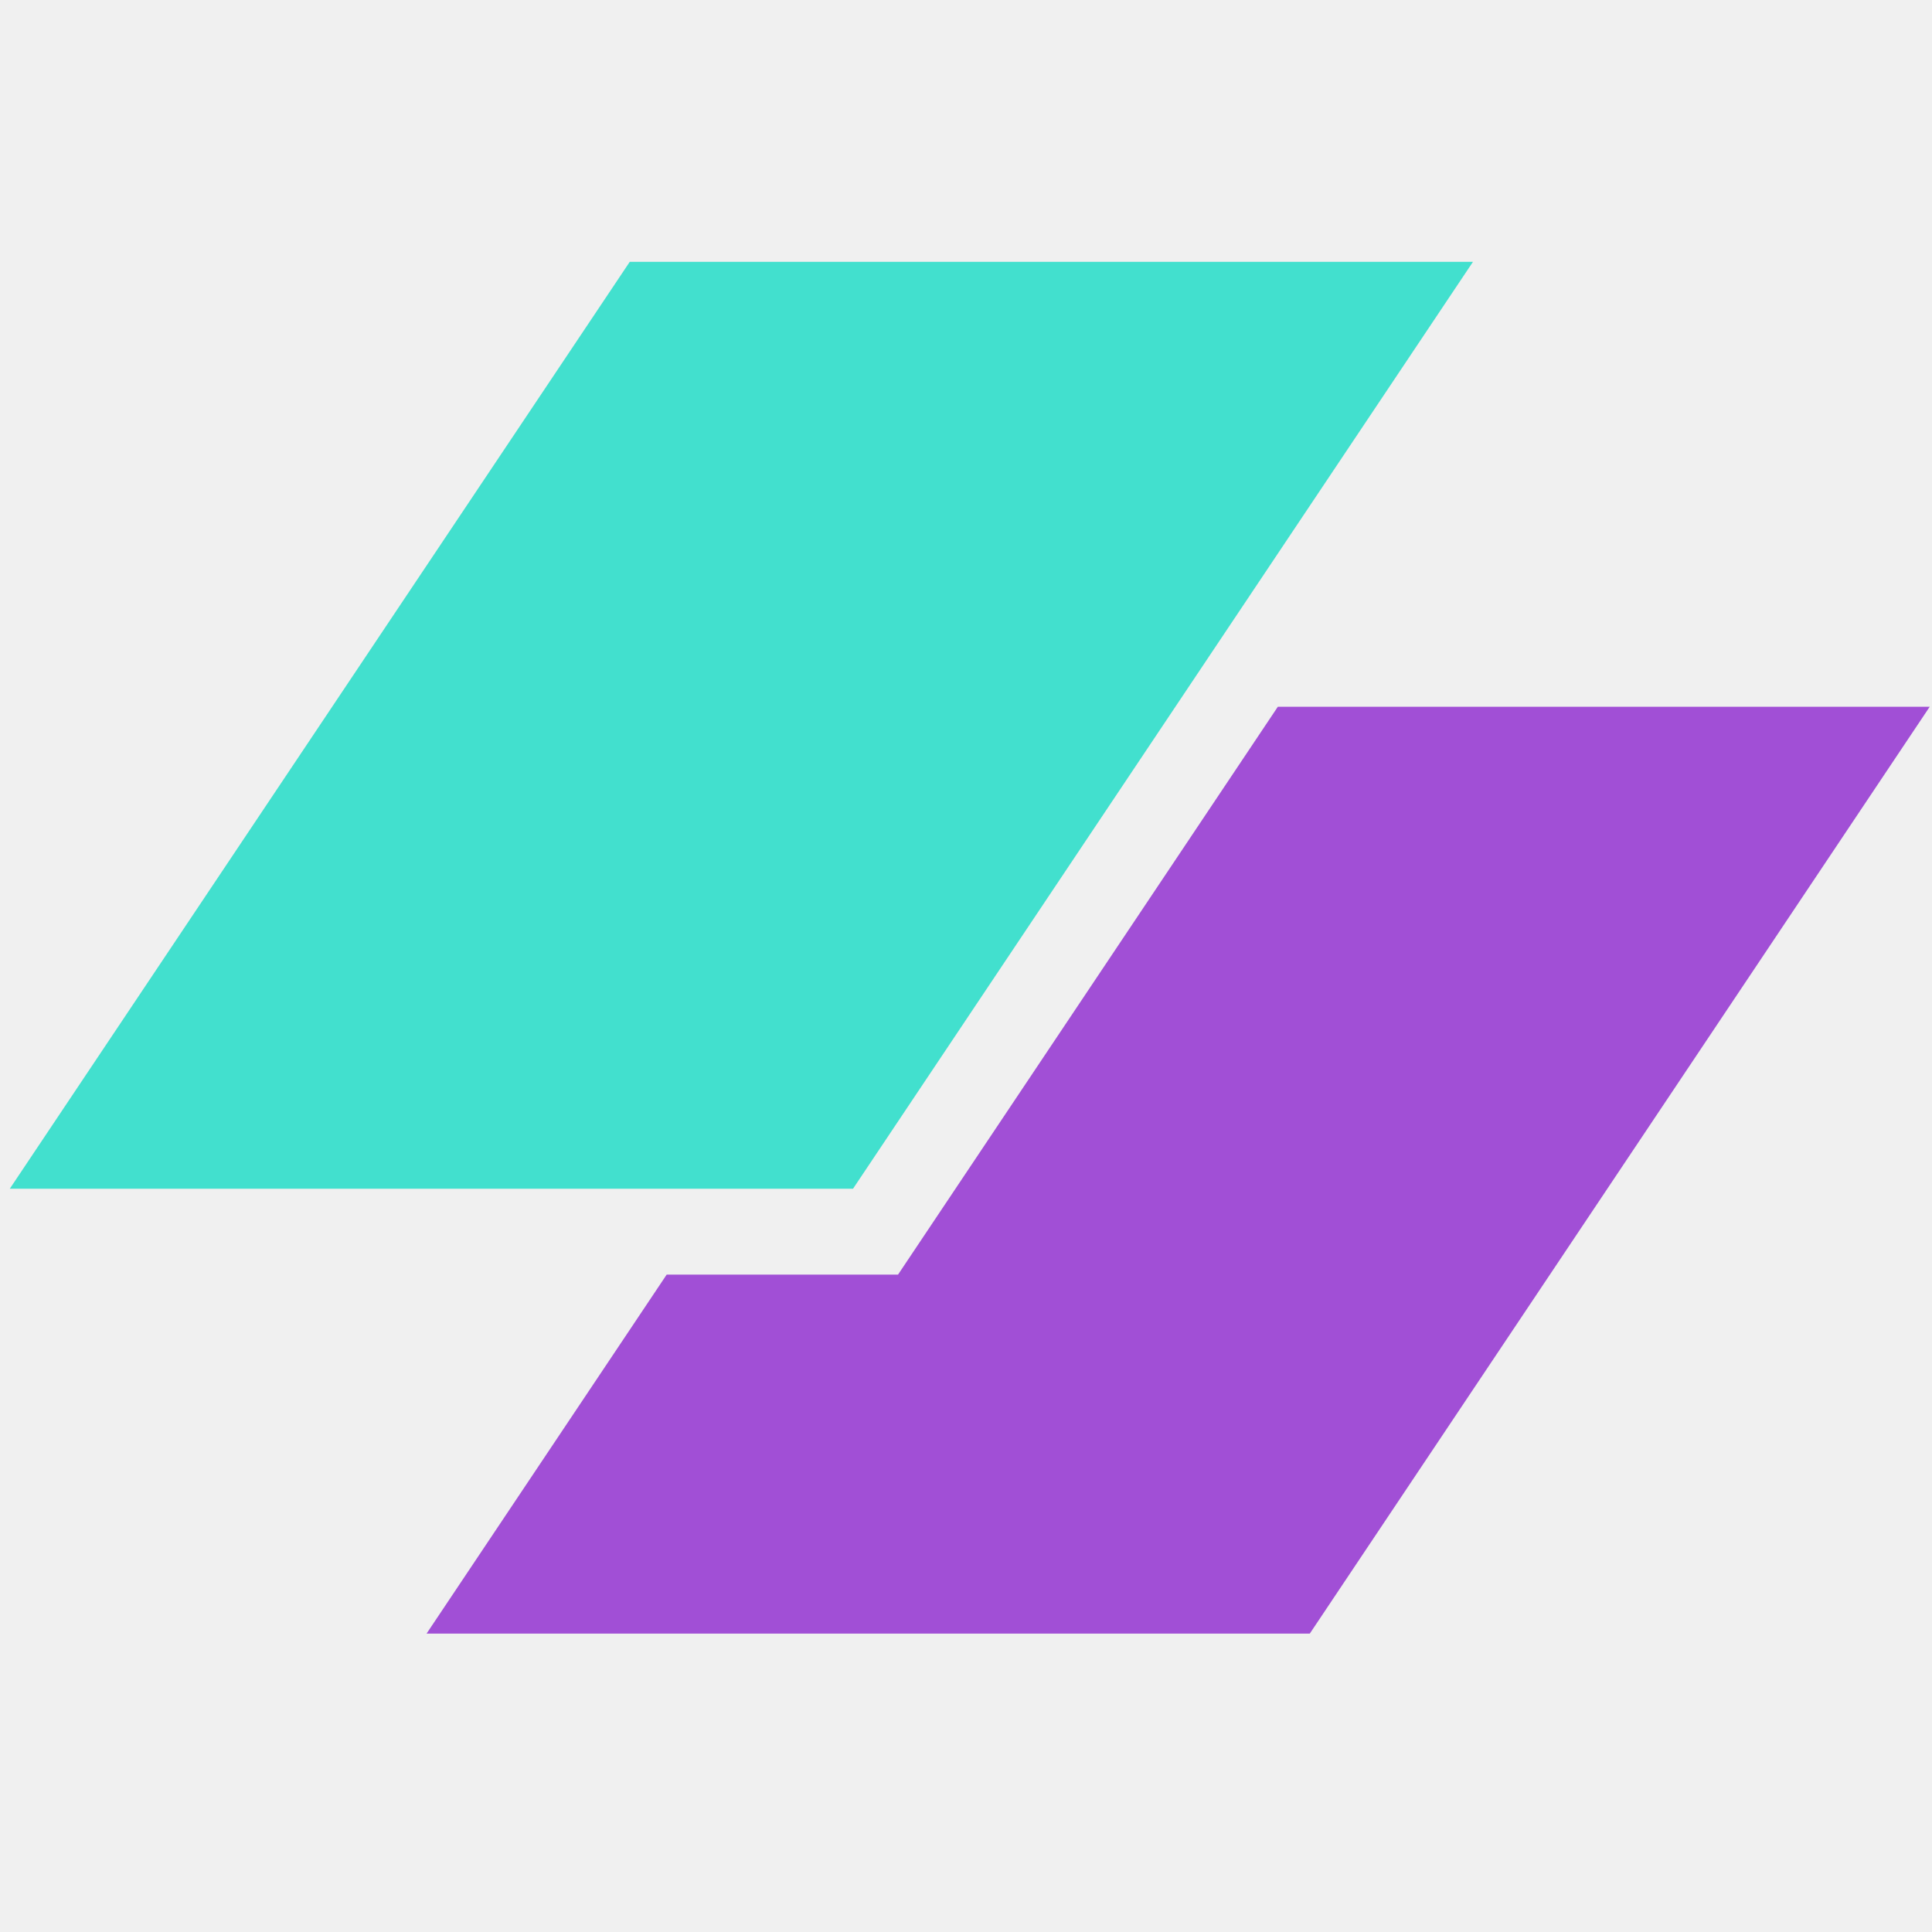
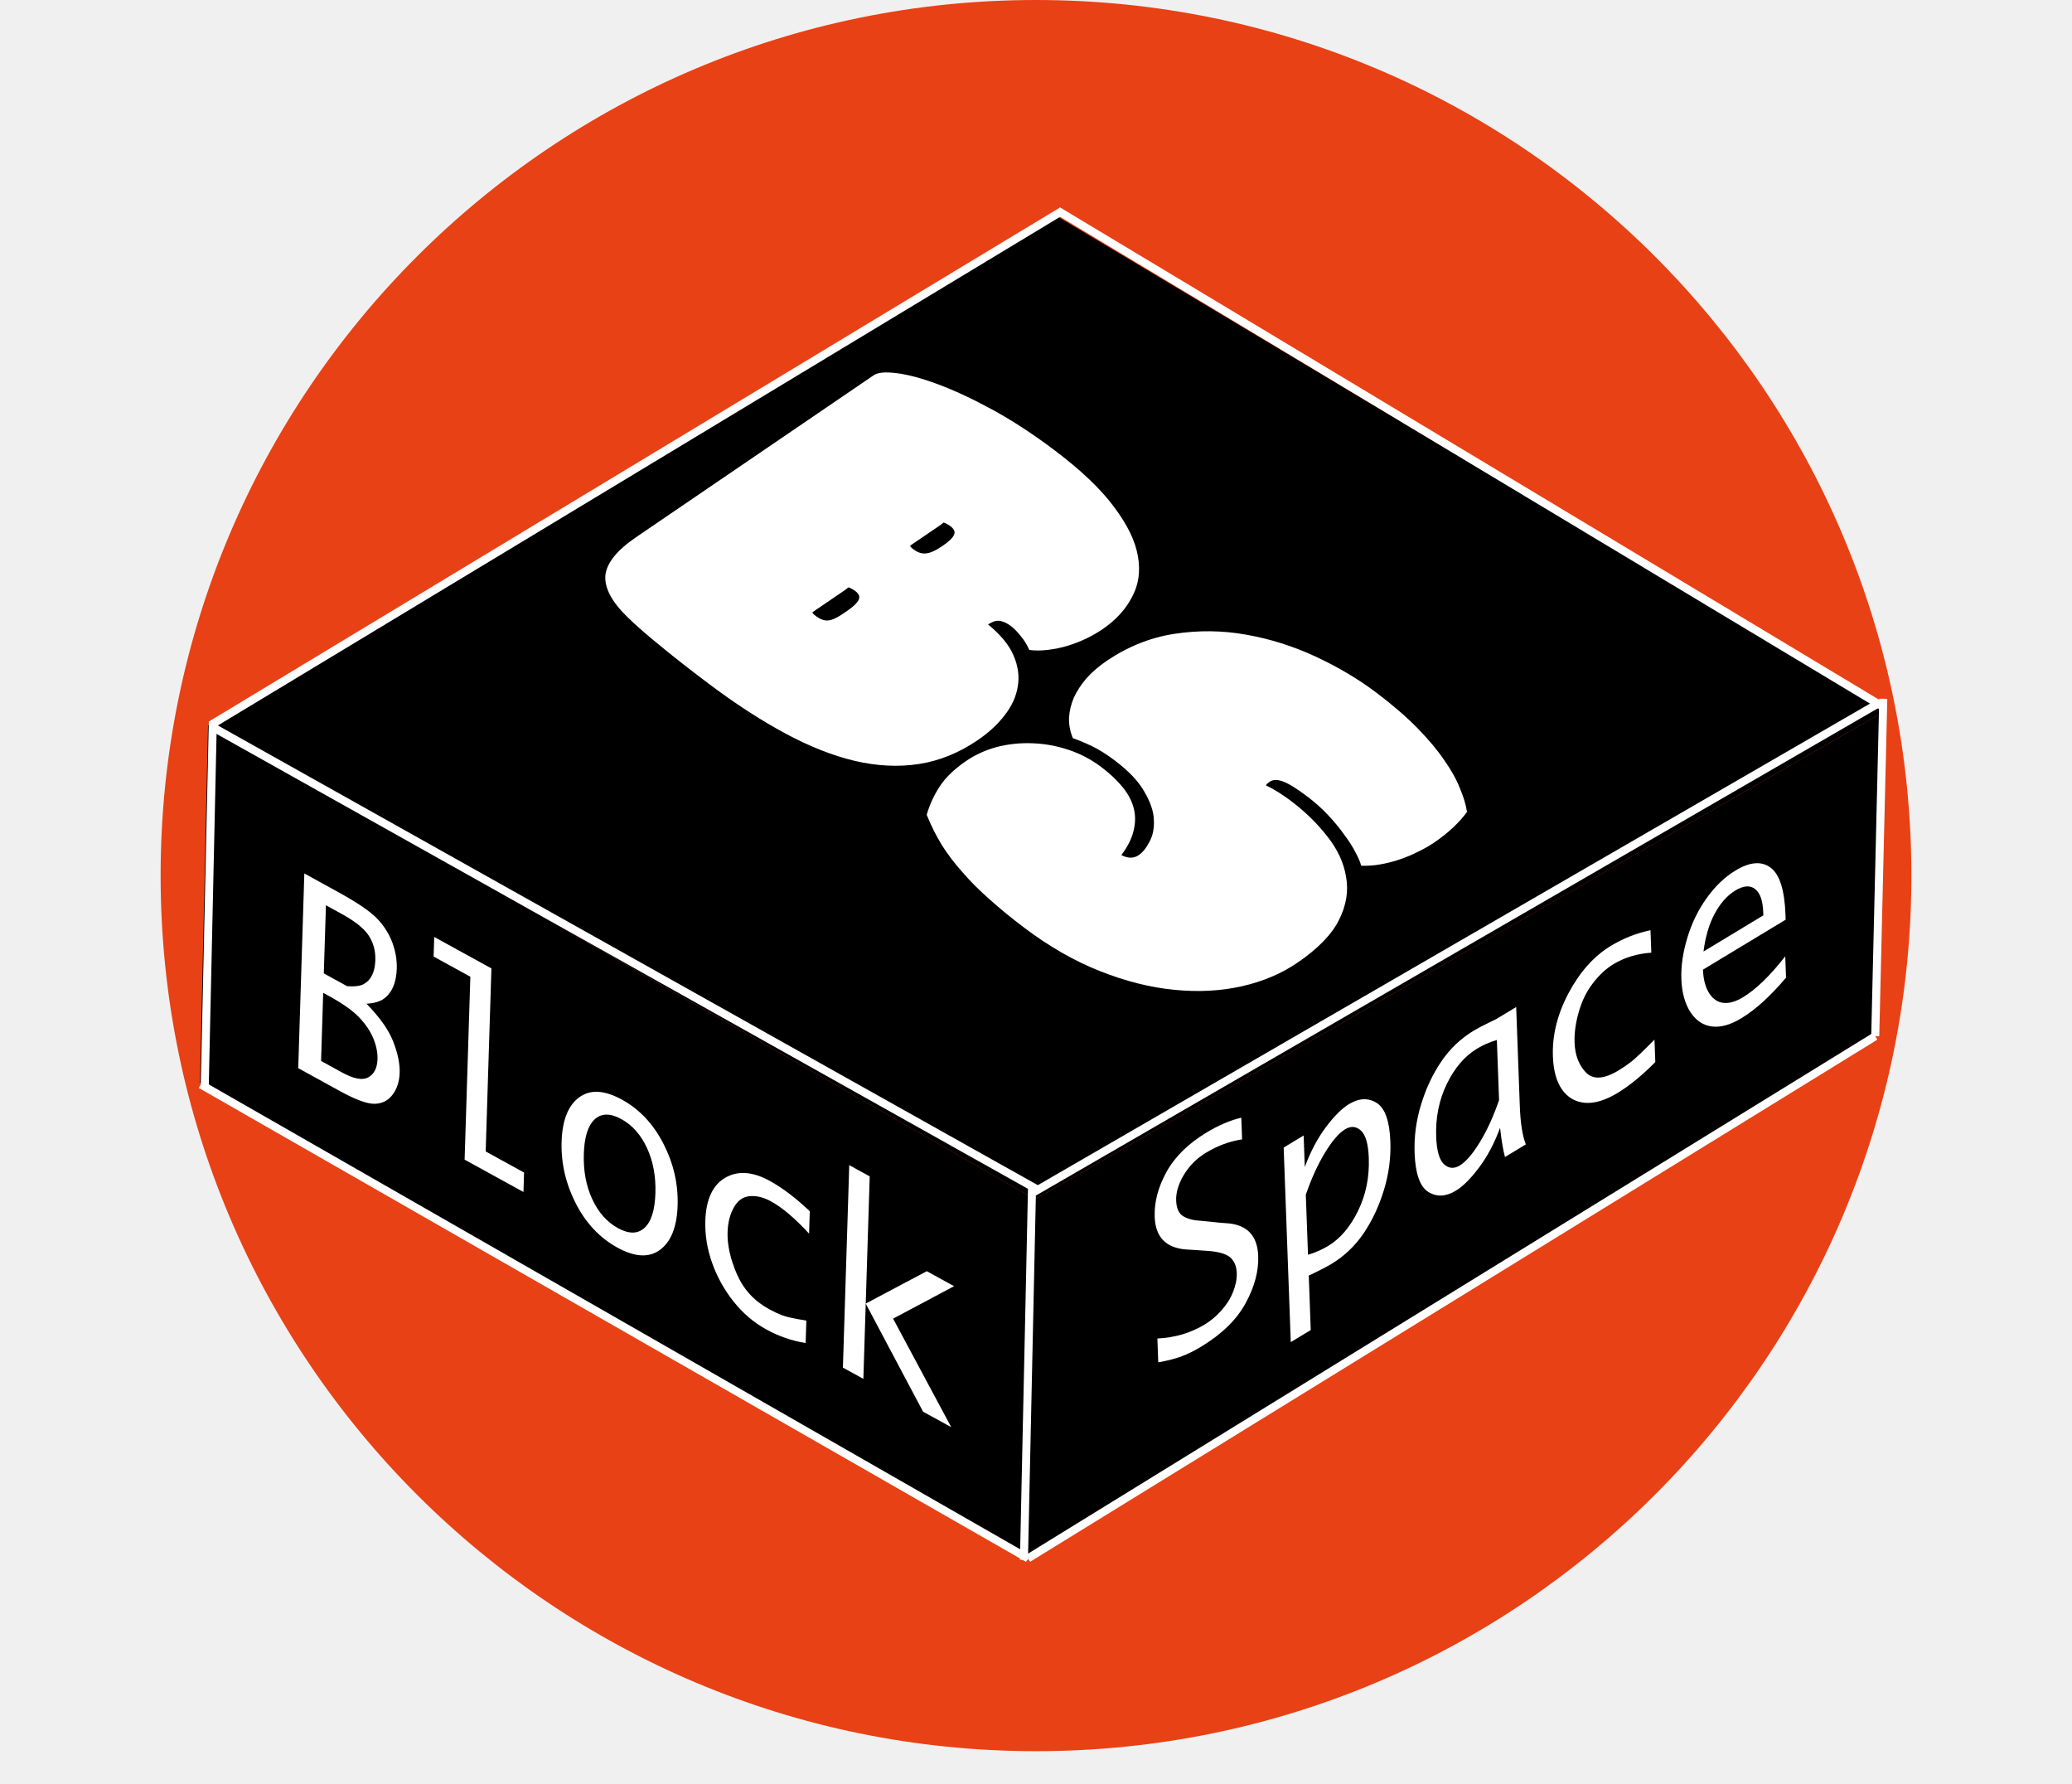
- <svg xmlns="http://www.w3.org/2000/svg" width="512" height="512" viewBox="0 0 512 512" fill="none">
-   <mask id="mask0_907_31" style="mask-type:alpha" maskUnits="userSpaceOnUse" x="0" y="0" width="512" height="512">
-     <rect width="512" height="512" rx="80" fill="#161618" />
-   </mask>
-   <g mask="url(#mask0_907_31)">
-     <path d="M166.892 69.385H390.357L226.065 315.018H2.6L166.892 69.385Z" fill="#42E0CE" />
-     <path d="M176.677 337.783L113.043 432.923H347.108L511.4 187.29H338.645L237.988 337.783H176.677Z" fill="#A14FD6" />
-   </g>
+ <svg xmlns="http://www.w3.org/2000/svg" width="258" height="222" viewBox="0 0 258 222" fill="none">
+   <rect x="20" width="218" height="218" rx="109" fill="#E84115" />
+   <path d="M131.407 26.79L234.719 88.506L128.904 149.289L25.905 90.289L131.407 26.79Z" fill="black" />
+   <path d="M25.905 90.289L128.904 149.289L127.905 193.791L24.906 134.793L25.905 90.289Z" fill="black" />
+   <path d="M128.904 149.289L234.719 88.506L233.219 129.506L127.905 193.791L128.904 149.289Z" fill="black" />
+   <line x1="26.245" y1="90.388" x2="129.358" y2="148.185" stroke="white" />
+   <path d="M128.744 148.395L234 87.499" stroke="white" />
+   <path d="M234.5 88L131.742 26.252" stroke="white" />
+   <line x1="132.259" y1="26.252" x2="26.259" y2="90.252" stroke="#FDFDFD" />
+   <line x1="26.5" y1="89.835" x2="25.5" y2="135.011" stroke="white" />
+   <path d="M25 135L128 194" stroke="white" />
+   <line x1="233.5" y1="128.988" x2="234.5" y2="86.988" stroke="white" />
+   <path d="M233.5 129L128 194" stroke="white" />
+   <line x1="128.5" y1="148.011" x2="127.5" y2="194.187" stroke="white" />
+   <path d="M37.136 132.974L37.895 108.736L42.044 111.017C44.536 112.387 46.195 113.521 47.021 114.42C47.857 115.313 48.472 116.297 48.865 117.371C49.259 118.445 49.438 119.524 49.404 120.607C49.378 121.46 49.229 122.205 48.958 122.84C48.688 123.464 48.301 123.961 47.797 124.33C47.294 124.689 46.572 124.896 45.633 124.952C47.297 126.65 48.409 128.225 48.967 129.676C49.534 131.131 49.8 132.421 49.765 133.546C49.731 134.618 49.443 135.519 48.901 136.248C48.367 136.982 47.635 137.368 46.705 137.408C45.775 137.448 44.306 136.916 42.298 135.812L37.136 132.974ZM40.319 121.173L43.222 122.769C44.176 122.838 44.876 122.746 45.32 122.492C45.774 122.233 46.115 121.859 46.344 121.371C46.582 120.877 46.713 120.266 46.736 119.537C46.772 118.392 46.502 117.375 45.926 116.486C45.359 115.603 44.222 114.692 42.515 113.754L40.585 112.693L40.319 121.173ZM39.977 132.074L42.593 133.512C44.053 134.314 45.143 134.516 45.861 134.116C46.589 133.711 46.97 132.957 47.005 131.854C47.03 131.041 46.862 130.192 46.499 129.304C46.138 128.406 45.561 127.539 44.77 126.702C43.98 125.854 42.726 124.959 41.01 124.015L40.243 123.594L39.977 132.074ZM57.853 144.361L58.567 121.591L53.993 119.078L54.069 116.641L61.19 120.555L60.476 143.341L65.255 145.967L65.179 148.388L57.853 144.361ZM76.871 155.307C74.68 154.103 72.955 152.27 71.695 149.809C70.435 147.337 69.847 144.774 69.93 142.119C70.013 139.464 70.739 137.628 72.108 136.612C73.477 135.596 75.257 135.69 77.448 136.894C79.63 138.093 81.351 139.923 82.611 142.385C83.871 144.846 84.459 147.404 84.376 150.059C84.293 152.714 83.567 154.555 82.198 155.581C80.829 156.597 79.053 156.506 76.871 155.307ZM76.947 152.886C78.307 153.634 79.408 153.624 80.249 152.858C81.09 152.092 81.544 150.652 81.61 148.539C81.676 146.435 81.326 144.559 80.561 142.91C79.795 141.261 78.733 140.062 77.372 139.315C76.003 138.562 74.898 138.569 74.057 139.335C73.216 140.101 72.762 141.536 72.696 143.639C72.63 145.753 72.98 147.634 73.745 149.283C74.51 150.933 75.578 152.134 76.947 152.886ZM100.317 167.193C98.59 166.91 96.954 166.345 95.412 165.497C93.878 164.654 92.526 163.503 91.355 162.044C90.194 160.58 89.302 158.977 88.678 157.237C88.055 155.486 87.771 153.731 87.826 151.971C87.909 149.326 88.731 147.544 90.292 146.622C91.862 145.706 93.716 145.835 95.852 147.009C97.431 147.877 99.091 149.134 100.831 150.779L100.744 153.574C98.993 151.669 97.414 150.33 96.008 149.558C95.077 149.046 94.193 148.83 93.355 148.909C92.517 148.978 91.857 149.447 91.374 150.315C90.892 151.183 90.633 152.205 90.596 153.382C90.546 154.954 90.929 156.689 91.742 158.587C92.565 160.49 93.898 161.949 95.742 162.962C96.299 163.268 96.848 163.527 97.389 163.74C97.93 163.943 98.936 164.161 100.405 164.397L100.317 167.193ZM104.957 170.251L105.747 145.045L108.294 146.445L107.798 162.281L115.404 158.248L118.8 160.114L111.207 164.155L118.445 177.664L114.939 175.738L107.798 162.281L107.504 171.651L104.957 170.251Z" fill="white" />
+   <path d="M108.811 46.702C109.306 46.365 110.24 46.281 111.612 46.45C113.027 46.62 114.742 47.078 116.757 47.824C118.772 48.569 121.023 49.616 123.511 50.965C126.019 52.329 128.615 54.022 131.299 56.043C134.606 58.534 137.081 60.891 138.722 63.115C140.385 65.324 141.374 67.366 141.689 69.239C142.026 71.129 141.774 72.837 140.933 74.365C140.134 75.894 138.917 77.215 137.282 78.33C136.657 78.755 135.971 79.148 135.221 79.51C134.493 79.857 133.734 80.15 132.945 80.389C132.156 80.628 131.337 80.799 130.487 80.9C129.68 81.002 128.907 81.007 128.168 80.913C127.887 80.269 127.53 79.692 127.098 79.181C126.687 78.655 126.273 78.236 125.857 77.922C125.42 77.593 124.981 77.386 124.538 77.299C124.096 77.213 123.594 77.36 123.035 77.742C124.593 79.008 125.653 80.3 126.214 81.618C126.776 82.936 126.947 84.222 126.726 85.476C126.528 86.716 125.981 87.909 125.085 89.056C124.211 90.189 123.097 91.217 121.741 92.141C119.416 93.724 116.979 94.713 114.429 95.108C111.879 95.503 109.203 95.371 106.403 94.713C103.645 94.056 100.739 92.902 97.687 91.252C94.656 89.617 91.486 87.554 88.179 85.063C85.807 83.277 83.801 81.705 82.161 80.346C80.499 79.002 79.129 77.801 78.054 76.744C76.15 74.878 75.259 73.173 75.38 71.628C75.543 70.084 76.82 68.498 79.209 66.871L108.811 46.702ZM113.326 67.93C113.346 68.006 113.407 68.099 113.51 68.207C113.656 68.317 113.75 68.388 113.791 68.419C114.29 68.795 114.805 68.951 115.336 68.888C115.867 68.825 116.498 68.544 117.23 68.045L117.424 67.913C118.177 67.4 118.632 66.956 118.789 66.58C118.967 66.22 118.817 65.86 118.339 65.5C118.235 65.421 118.099 65.335 117.932 65.24C117.765 65.145 117.618 65.08 117.492 65.047C117.34 65.18 117.168 65.312 116.974 65.445C116.781 65.576 116.576 65.716 116.361 65.862L113.326 67.93ZM101.156 76.222C101.175 76.298 101.237 76.391 101.34 76.499C101.486 76.609 101.579 76.679 101.621 76.711C102.12 77.087 102.603 77.265 103.069 77.246C103.557 77.212 104.167 76.945 104.898 76.447L105.512 76.029C106.265 75.516 106.731 75.064 106.91 74.674C107.109 74.299 106.97 73.932 106.491 73.572C106.387 73.493 106.252 73.406 106.084 73.311C105.917 73.216 105.771 73.152 105.644 73.119C105.493 73.252 105.32 73.384 105.127 73.516C104.933 73.648 104.729 73.788 104.513 73.934L101.156 76.222ZM137.129 95.487C138.148 96.254 139.008 97.056 139.708 97.892C140.408 98.728 140.885 99.597 141.139 100.498C141.393 101.399 141.402 102.348 141.167 103.343C140.953 104.325 140.442 105.359 139.632 106.448C140.448 106.877 141.168 106.879 141.792 106.453C142.287 106.116 142.734 105.558 143.134 104.778C143.554 104.014 143.735 103.101 143.675 102.037C143.637 100.989 143.241 99.827 142.487 98.55C141.777 97.273 140.537 95.969 138.769 94.638C137.77 93.886 136.821 93.294 135.921 92.864C135.041 92.448 134.265 92.126 133.593 91.898C133.253 91.086 133.092 90.255 133.112 89.406C133.154 88.542 133.354 87.689 133.713 86.848C134.092 86.023 134.62 85.216 135.295 84.428C135.991 83.655 136.812 82.946 137.759 82.301C140.406 80.498 143.228 79.366 146.224 78.906C149.221 78.446 152.195 78.478 155.147 79.004C158.141 79.53 161.031 80.44 163.816 81.735C166.602 83.03 169.118 84.524 171.364 86.216C173.382 87.735 175.084 89.202 176.469 90.615C177.854 92.029 178.976 93.368 179.836 94.633C180.716 95.883 181.366 97.051 181.785 98.138C182.246 99.227 182.541 100.205 182.668 101.072C182.209 101.714 181.632 102.36 180.939 103.012C180.246 103.663 179.459 104.289 178.576 104.89C177.995 105.286 177.33 105.665 176.58 106.026C175.873 106.389 175.124 106.705 174.334 106.974C173.545 107.244 172.735 107.452 171.906 107.6C171.076 107.747 170.27 107.804 169.488 107.77C169.392 107.358 169.161 106.814 168.796 106.138C168.452 105.447 167.983 104.707 167.388 103.919C166.835 103.132 166.166 102.32 165.381 101.482C164.596 100.644 163.725 99.865 162.768 99.144C161.458 98.157 160.446 97.534 159.732 97.274C159.039 97.03 158.488 97.047 158.079 97.326C157.864 97.473 157.712 97.621 157.624 97.77C158.148 98.01 158.681 98.304 159.223 98.65C159.765 98.997 160.265 99.343 160.723 99.687C162.512 101.035 164.033 102.52 165.286 104.143C166.561 105.751 167.336 107.431 167.612 109.182C167.931 110.935 167.634 112.718 166.723 114.532C165.812 116.347 164.087 118.119 161.547 119.849C159.546 121.213 157.236 122.19 154.617 122.78C151.999 123.37 149.201 123.517 146.222 123.218C143.265 122.936 140.191 122.165 137.003 120.906C133.835 119.663 130.691 117.866 127.571 115.516C125.969 114.31 124.536 113.138 123.271 112C121.985 110.877 120.847 109.743 119.858 108.596C118.847 107.465 117.975 106.314 117.24 105.143C116.527 103.958 115.911 102.722 115.391 101.435C115.737 100.214 116.273 99.043 116.998 97.923C117.724 96.802 118.829 95.736 120.314 94.724C121.476 93.932 122.771 93.348 124.198 92.972C125.647 92.612 127.111 92.465 128.592 92.53C130.094 92.581 131.58 92.852 133.051 93.342C134.521 93.832 135.881 94.547 137.129 95.487Z" fill="white" />
+   <path d="M144.222 169.595L144.114 166.628C146.297 166.522 148.262 165.941 150.01 164.885C150.741 164.444 151.435 163.859 152.092 163.133C152.748 162.395 153.235 161.617 153.551 160.799C153.876 159.974 154.026 159.203 153.999 158.485C153.969 157.642 153.704 156.998 153.205 156.555C152.705 156.102 151.788 155.826 150.454 155.727L149.057 155.63L147.645 155.541C145.159 155.331 143.871 153.982 143.78 151.494C143.713 149.672 144.197 147.816 145.23 145.925C146.272 144.019 147.943 142.371 150.244 140.981C151.724 140.086 153.164 139.472 154.564 139.136L154.662 141.838C153.113 142.072 151.616 142.625 150.171 143.498C149.021 144.193 148.103 145.11 147.415 146.249C146.737 147.382 146.416 148.448 146.452 149.448C146.489 150.437 146.79 151.095 147.358 151.422C147.926 151.749 148.644 151.933 149.511 151.973L150.581 152.076L151.911 152.214L153.035 152.301C155.368 152.551 156.579 153.904 156.669 156.361C156.738 158.235 156.213 160.196 155.094 162.244C153.975 164.293 152.127 166.096 149.551 167.653C148.73 168.148 147.943 168.539 147.188 168.825C146.442 169.116 145.454 169.373 144.222 169.595ZM162.47 145.275C163.183 143.355 164.057 141.704 165.091 140.324C166.125 138.944 167.087 137.984 167.979 137.446C169.227 136.692 170.374 136.643 171.418 137.299C172.463 137.955 173.032 139.563 173.125 142.124C173.199 144.144 172.931 146.152 172.32 148.149C171.718 150.129 170.882 151.917 169.81 153.512C168.738 155.096 167.386 156.381 165.754 157.367C165.291 157.647 164.576 158.02 163.609 158.488C163.465 158.553 163.25 158.656 162.964 158.797L163.211 165.574L160.724 167.077L159.839 142.859L162.326 141.356L162.47 145.275ZM162.596 148.726L162.869 156.205C163.779 155.932 164.613 155.566 165.371 155.108C166.878 154.198 168.119 152.746 169.094 150.752C170.078 148.743 170.526 146.541 170.438 144.147C170.375 142.408 170.046 141.272 169.452 140.737C168.859 140.202 168.205 140.15 167.492 140.581C166.717 141.049 165.877 142.025 164.975 143.506C164.081 144.983 163.288 146.723 162.596 148.726ZM186.785 140.398C186.081 142.313 185.207 143.963 184.164 145.349C183.13 146.729 182.167 147.688 181.276 148.227C180.028 148.981 178.881 149.03 177.837 148.374C176.801 147.712 176.237 146.101 176.143 143.54C176.069 141.521 176.333 139.521 176.935 137.54C177.537 135.549 178.374 133.761 179.446 132.177C180.517 130.582 181.869 129.292 183.5 128.306C183.973 128.021 184.688 127.647 185.646 127.185C185.79 127.12 186.005 127.016 186.291 126.875L188.792 125.364L189.242 137.684C189.319 139.787 189.569 141.381 189.991 142.466L187.397 144.034C187.165 143.195 186.962 141.983 186.785 140.398ZM186.659 136.947L186.386 129.467C185.493 129.73 184.668 130.09 183.91 130.548C182.377 131.475 181.123 132.94 180.148 134.944C179.182 136.943 178.743 139.134 178.83 141.518C178.893 143.246 179.217 144.385 179.803 144.936C180.396 145.471 181.05 145.523 181.763 145.092C182.538 144.623 183.378 143.648 184.28 142.167C185.183 140.685 185.976 138.945 186.659 136.947ZM206.114 132.213C204.471 133.876 202.896 135.163 201.389 136.074C199.891 136.979 198.544 137.383 197.347 137.287C196.158 137.176 195.213 136.63 194.512 135.649C193.811 134.658 193.428 133.282 193.364 131.523C193.267 128.879 193.922 126.238 195.329 123.6C196.745 120.957 198.497 119.005 200.583 117.745C202.125 116.813 203.769 116.165 205.515 115.802L205.617 118.597C203.844 118.721 202.272 119.198 200.899 120.028C199.989 120.577 199.143 121.36 198.36 122.376C197.577 123.381 196.987 124.572 196.591 125.95C196.195 127.328 196.018 128.605 196.061 129.781C196.118 131.353 196.592 132.599 197.482 133.519C198.381 134.433 199.731 134.346 201.532 133.258C202.076 132.929 202.61 132.565 203.133 132.163C203.655 131.752 204.615 130.837 206.012 129.418L206.114 132.213ZM222.392 121.707C220.444 124.012 218.583 125.7 216.809 126.772C215.463 127.586 214.245 127.922 213.156 127.783C212.066 127.643 211.174 127.044 210.479 125.985C209.793 124.91 209.42 123.545 209.359 121.89C209.301 120.297 209.548 118.584 210.101 116.75C210.653 114.915 211.459 113.264 212.517 111.795C213.574 110.315 214.772 109.171 216.109 108.363C217.883 107.291 219.332 107.171 220.456 108.003C221.589 108.829 222.212 110.783 222.324 113.864L222.347 114.489L212.05 120.711C212.094 121.918 212.348 122.892 212.813 123.633C213.286 124.369 213.884 124.773 214.606 124.847C215.329 124.921 216.141 124.686 217.041 124.142C218.646 123.173 220.397 121.476 222.295 119.052L222.392 121.707ZM212.117 118.451L219.566 113.95L219.551 113.529C219.499 112.103 219.159 111.149 218.531 110.666C217.902 110.184 217.089 110.245 216.091 110.848C215.083 111.457 214.225 112.417 213.517 113.728C212.817 115.023 212.35 116.598 212.117 118.451Z" fill="white" />
</svg>
